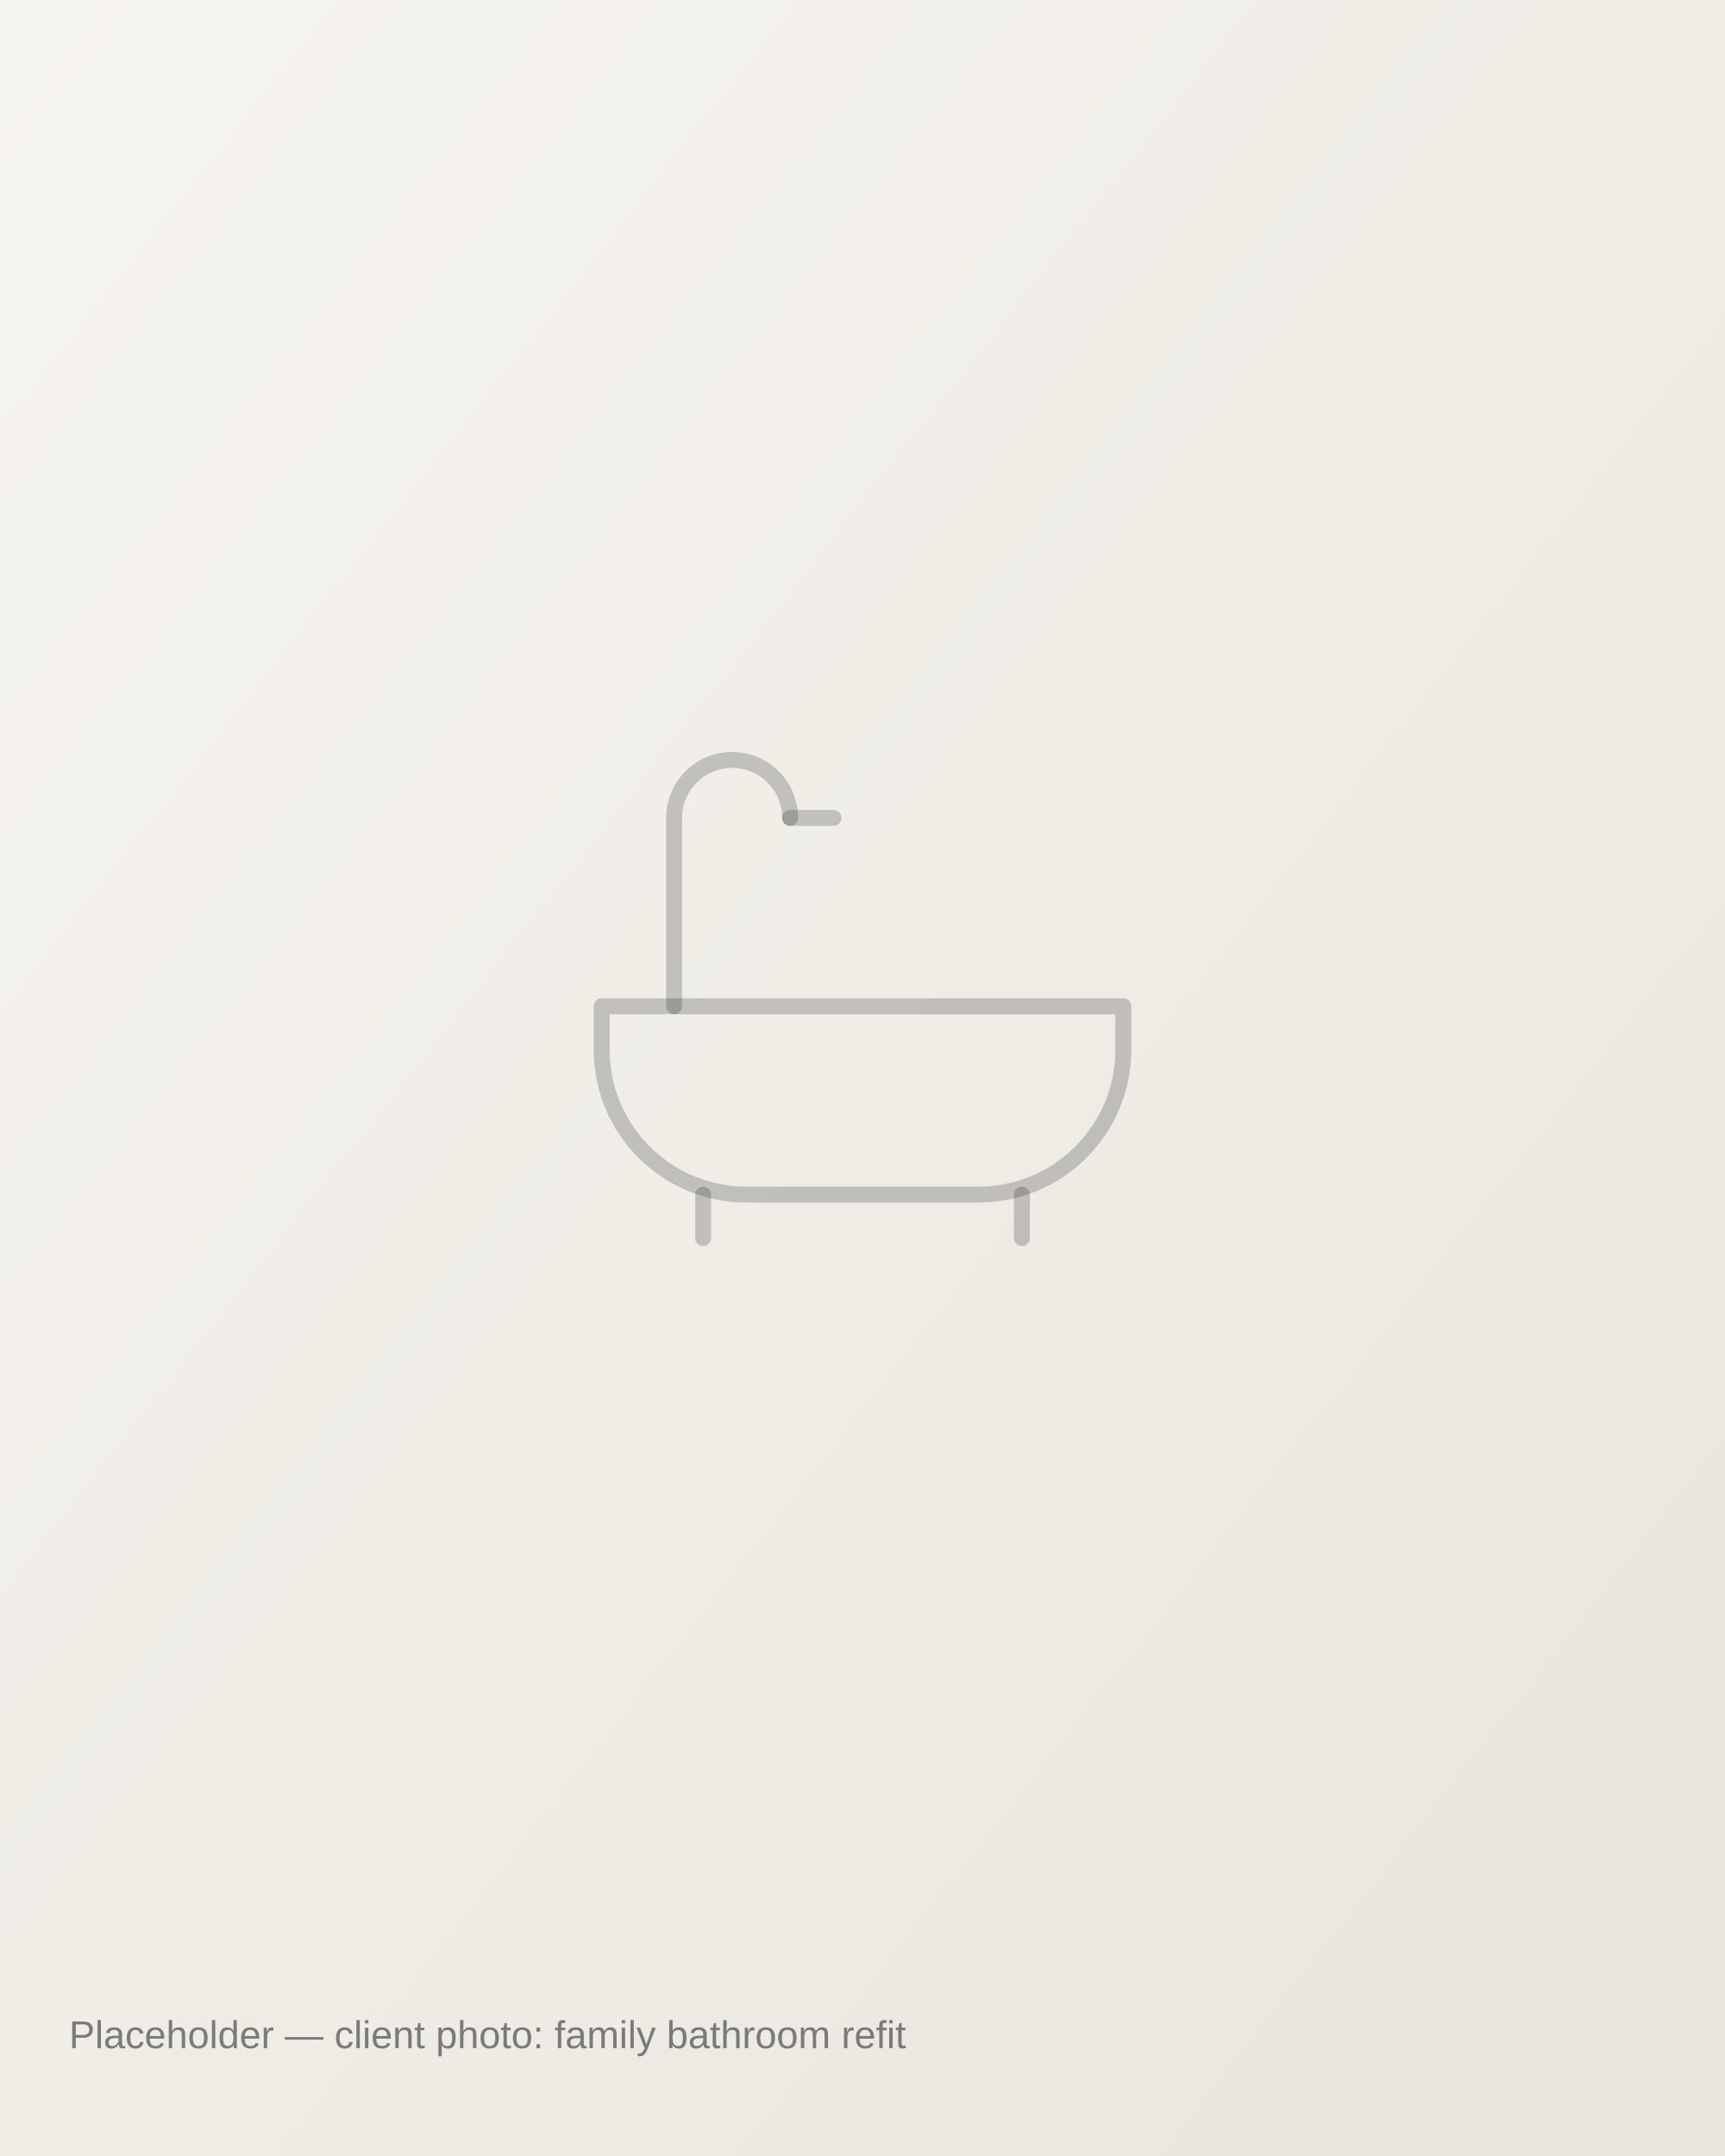
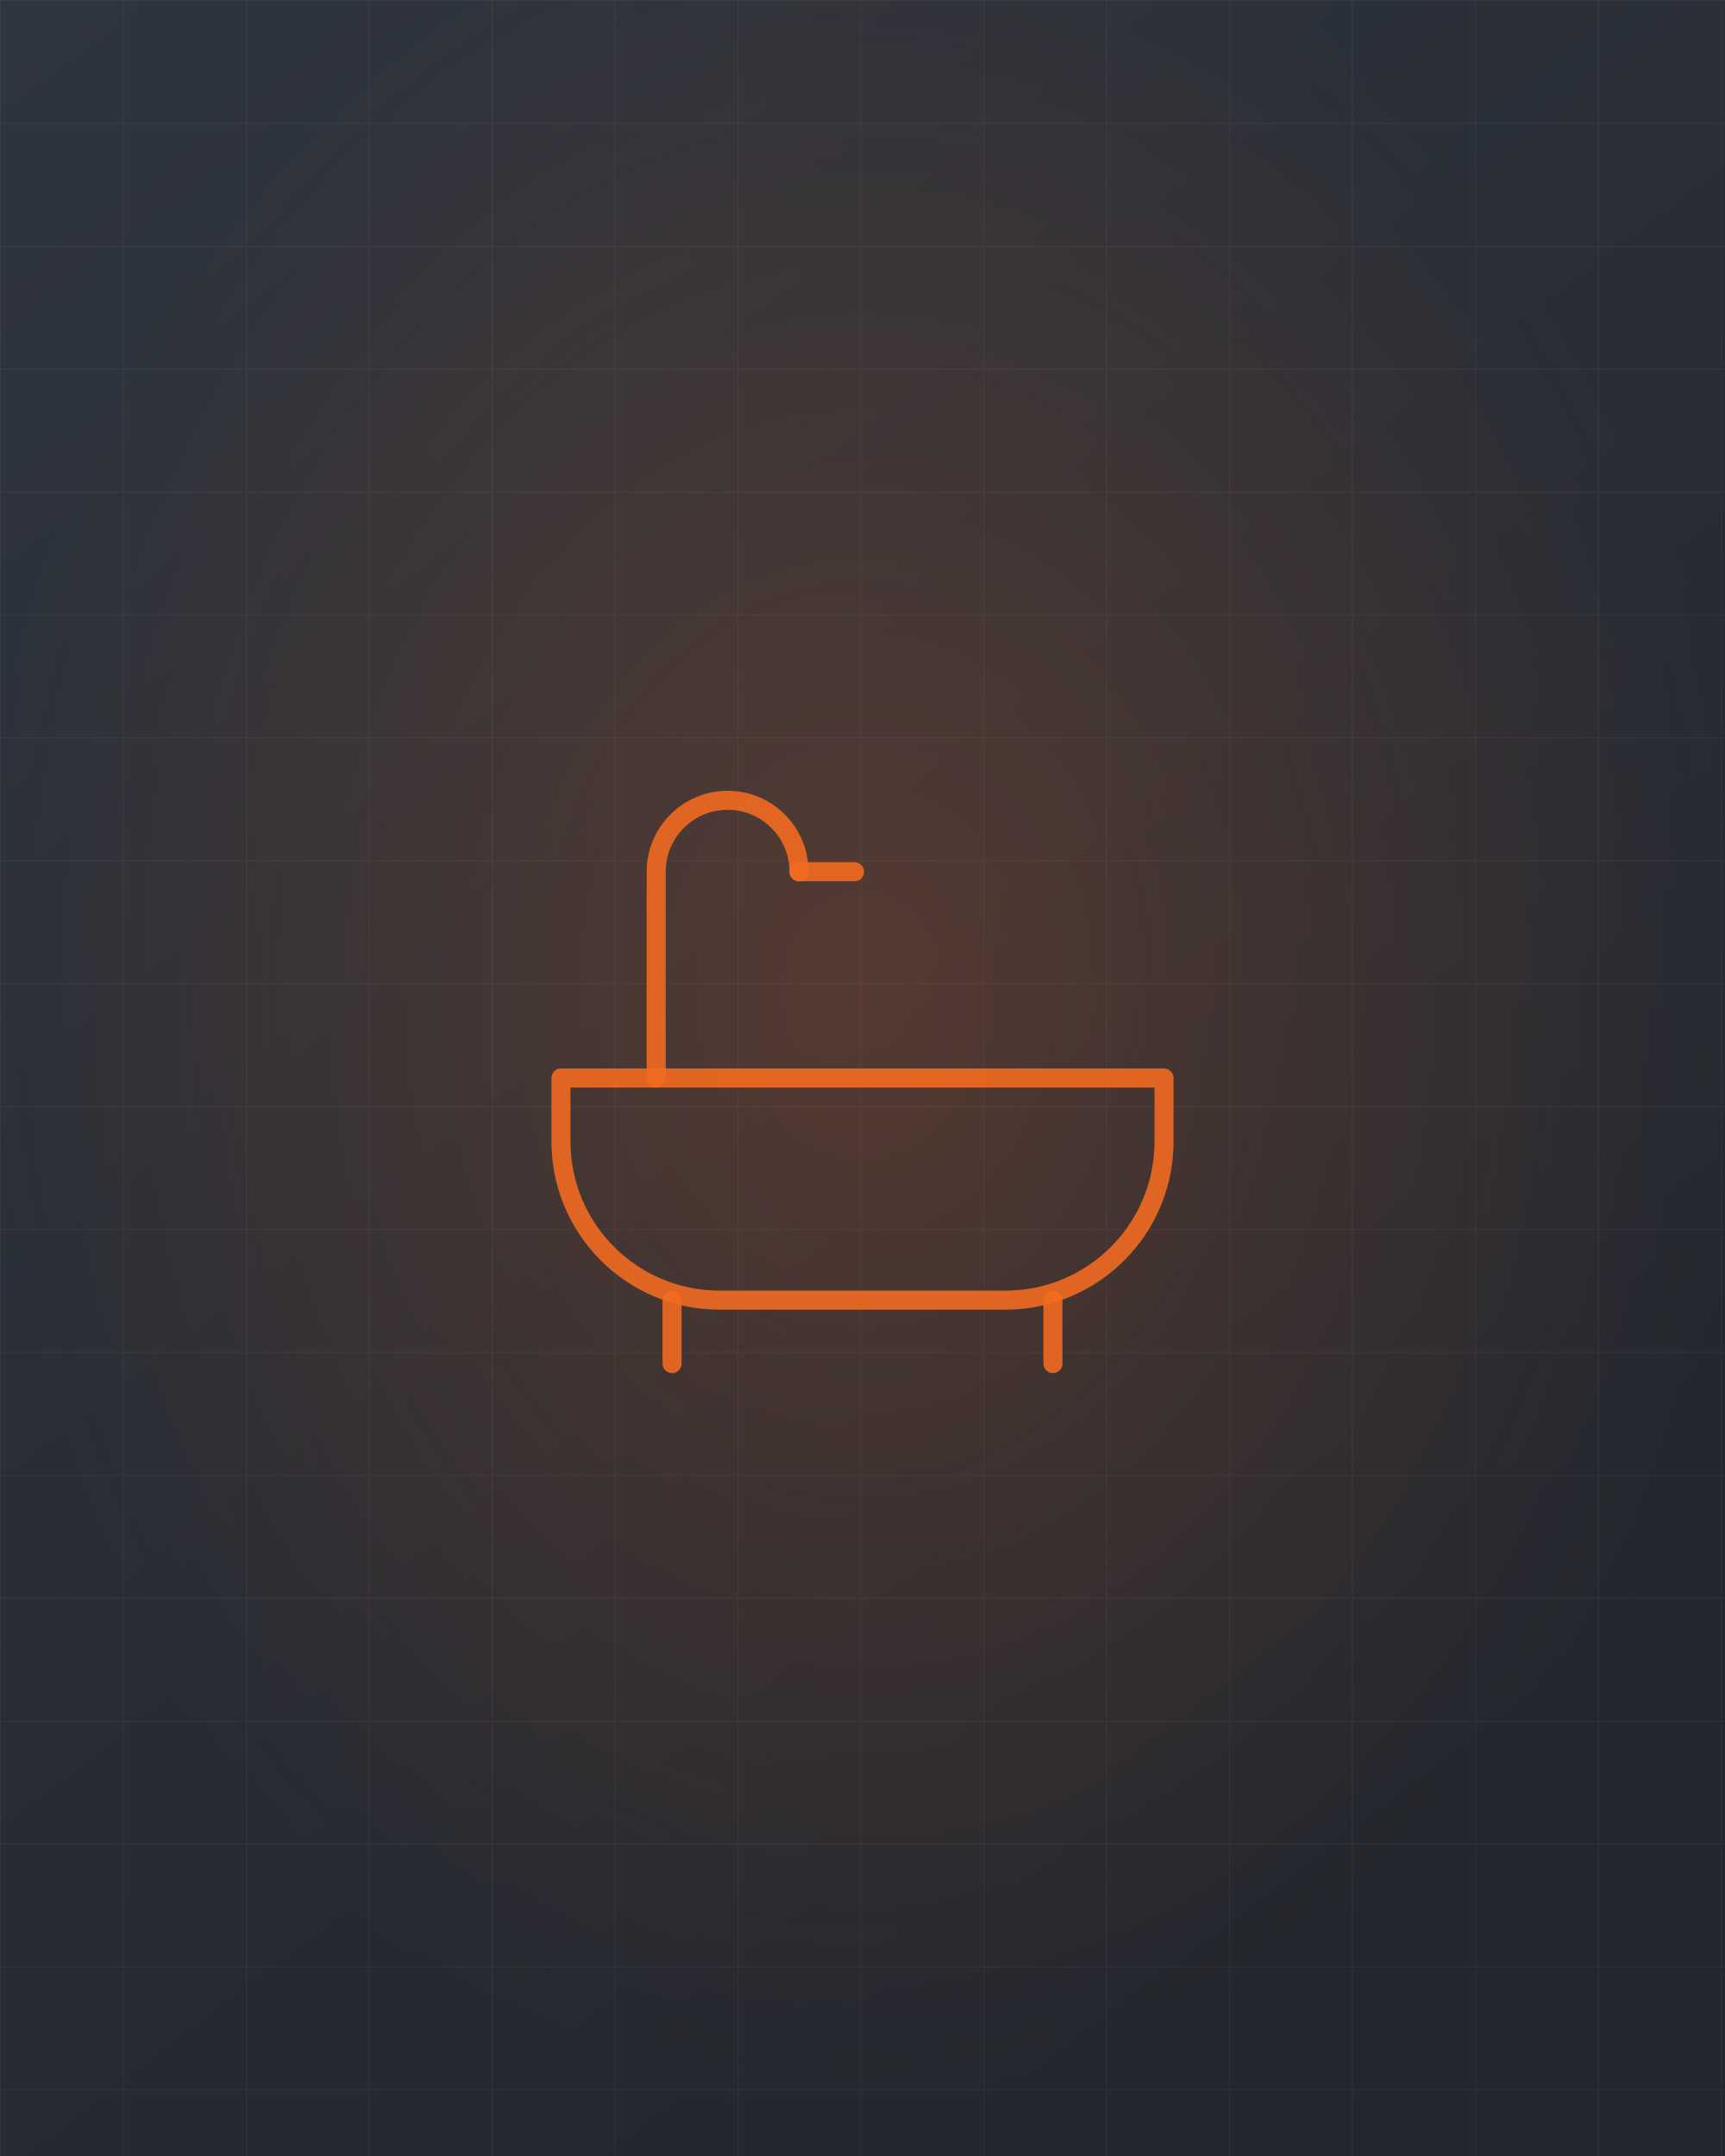
- <svg xmlns="http://www.w3.org/2000/svg" width="800" height="1000" viewBox="0 0 800 1000" role="img" aria-label="family bathroom refit">
+ <svg xmlns="http://www.w3.org/2000/svg" width="800" height="1000" viewBox="0 0 800 1000" role="presentation">
  <defs>
-     <linearGradient id="g" x1="0" y1="0" x2="1" y2="1">
-       <stop offset="0" stop-color="#f6f4f0" />
-       <stop offset="1" stop-color="#e9e5dd" />
+     <linearGradient id="bg" x1="0" y1="0" x2="0.6" y2="1">
+       <stop offset="0" stop-color="#2f353f" />
+       <stop offset="1" stop-color="#22262e" />
    </linearGradient>
+     <radialGradient id="glow" cx="50%" cy="46%" r="52%">
+       <stop offset="0" stop-color="#f26b21" stop-opacity="0.22" />
+       <stop offset="1" stop-color="#f26b21" stop-opacity="0" />
+     </radialGradient>
+     <pattern id="grid" width="57" height="57" patternUnits="userSpaceOnUse">
+       <path d="M57 0H0V57" fill="none" stroke="#ffffff" stroke-opacity="0.045" stroke-width="1" />
+     </pattern>
  </defs>
-   <rect width="800" height="1000" fill="url(#g)" />
-   <g transform="translate(232 292) scale(3.36)" fill="none" stroke="#1b1f24" stroke-opacity="0.22" stroke-width="2.2" stroke-linecap="round" stroke-linejoin="round">
-     <path d="M14 52h72v6a20 20 0 0 1-20 20H34a20 20 0 0 1-20-20z" />
-     <path d="M24 52V26a8 8 0 0 1 16 0" />
-     <path d="M40 26h6" />
-     <path d="M28 78v6M72 78v6" />
+   <rect width="800" height="1000" fill="url(#bg)" />
+   <rect width="800" height="1000" fill="url(#grid)" />
+   <rect width="800" height="1000" fill="url(#glow)" />
+   <g transform="translate(216 316) scale(3.68)" fill="none" stroke="#f26b21" stroke-opacity="0.9" stroke-width="2.4" stroke-linecap="round" stroke-linejoin="round">
+     <path d="M12 50h76v8a20 20 0 0 1-20 20H32a20 20 0 0 1-20-20z" />
+     <path d="M24 50V24a9 9 0 0 1 18 0" />
+     <path d="M42 24h7" />
+     <path d="M26 78v8M74 78v8" />
  </g>
-   <text x="32" y="950" font-family="Archivo, Arial, sans-serif" font-size="18" fill="#1b1f24" fill-opacity="0.55">Placeholder — client photo: family bathroom refit</text>
</svg>
